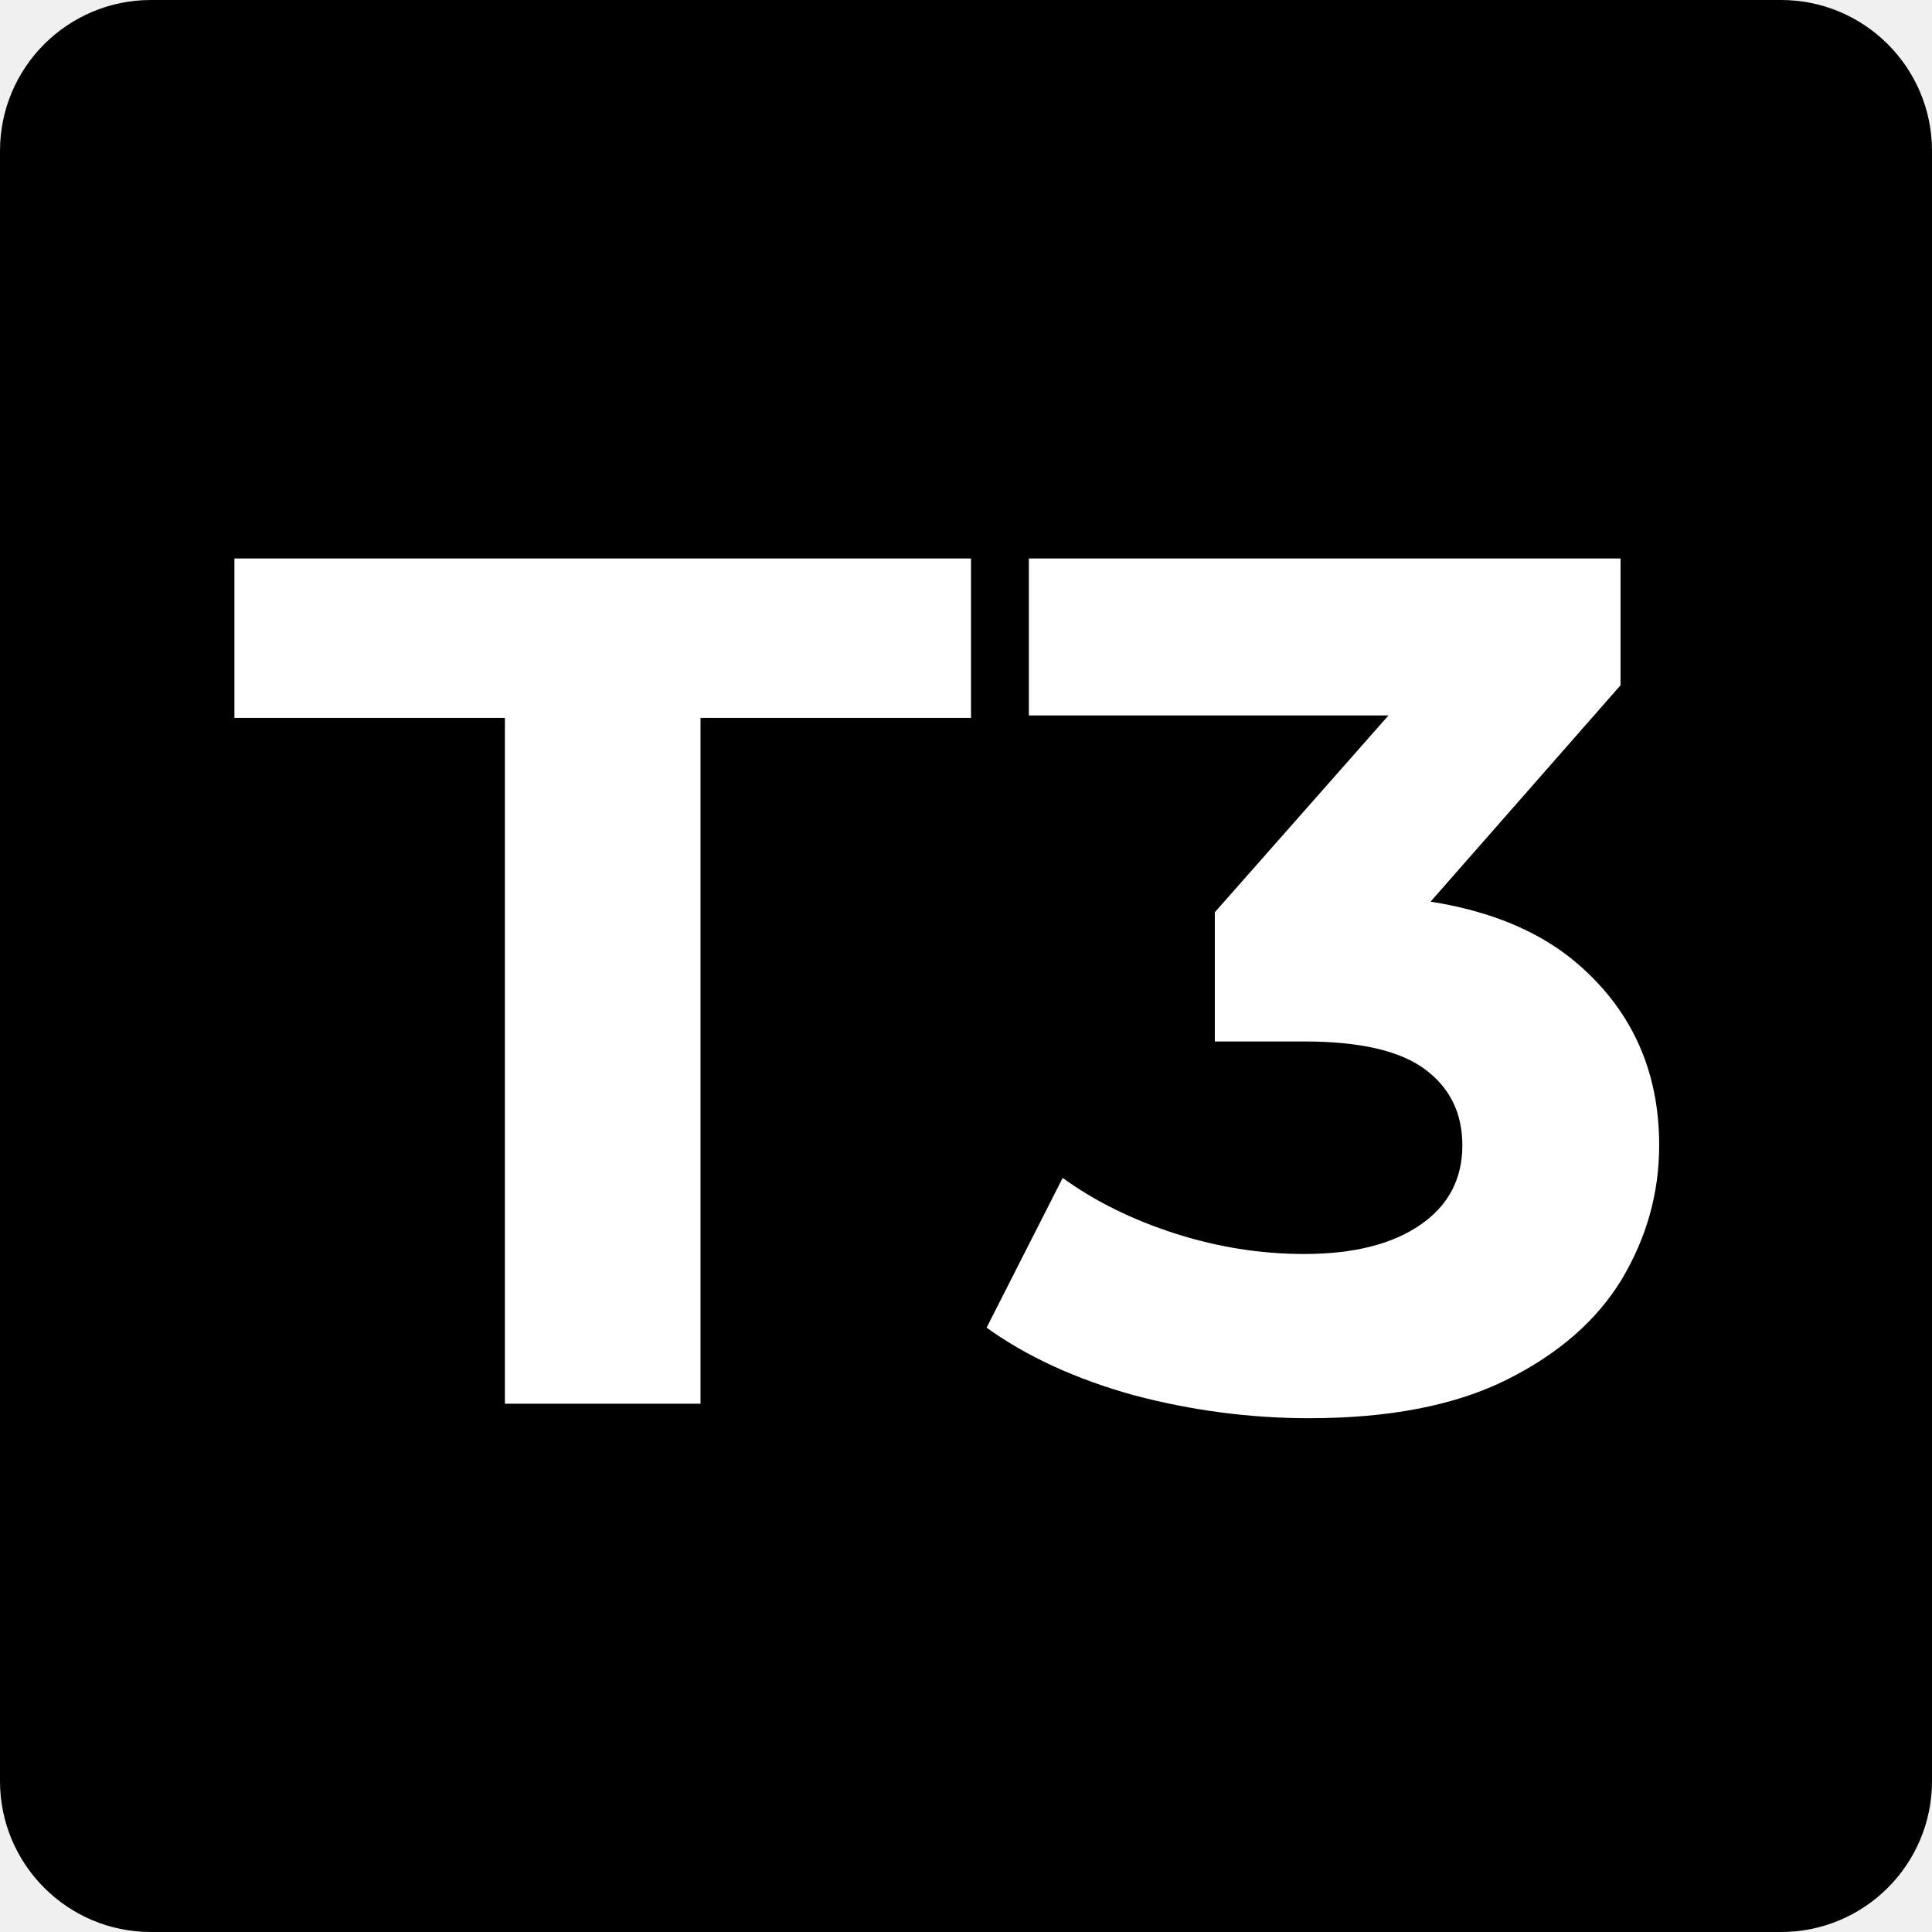
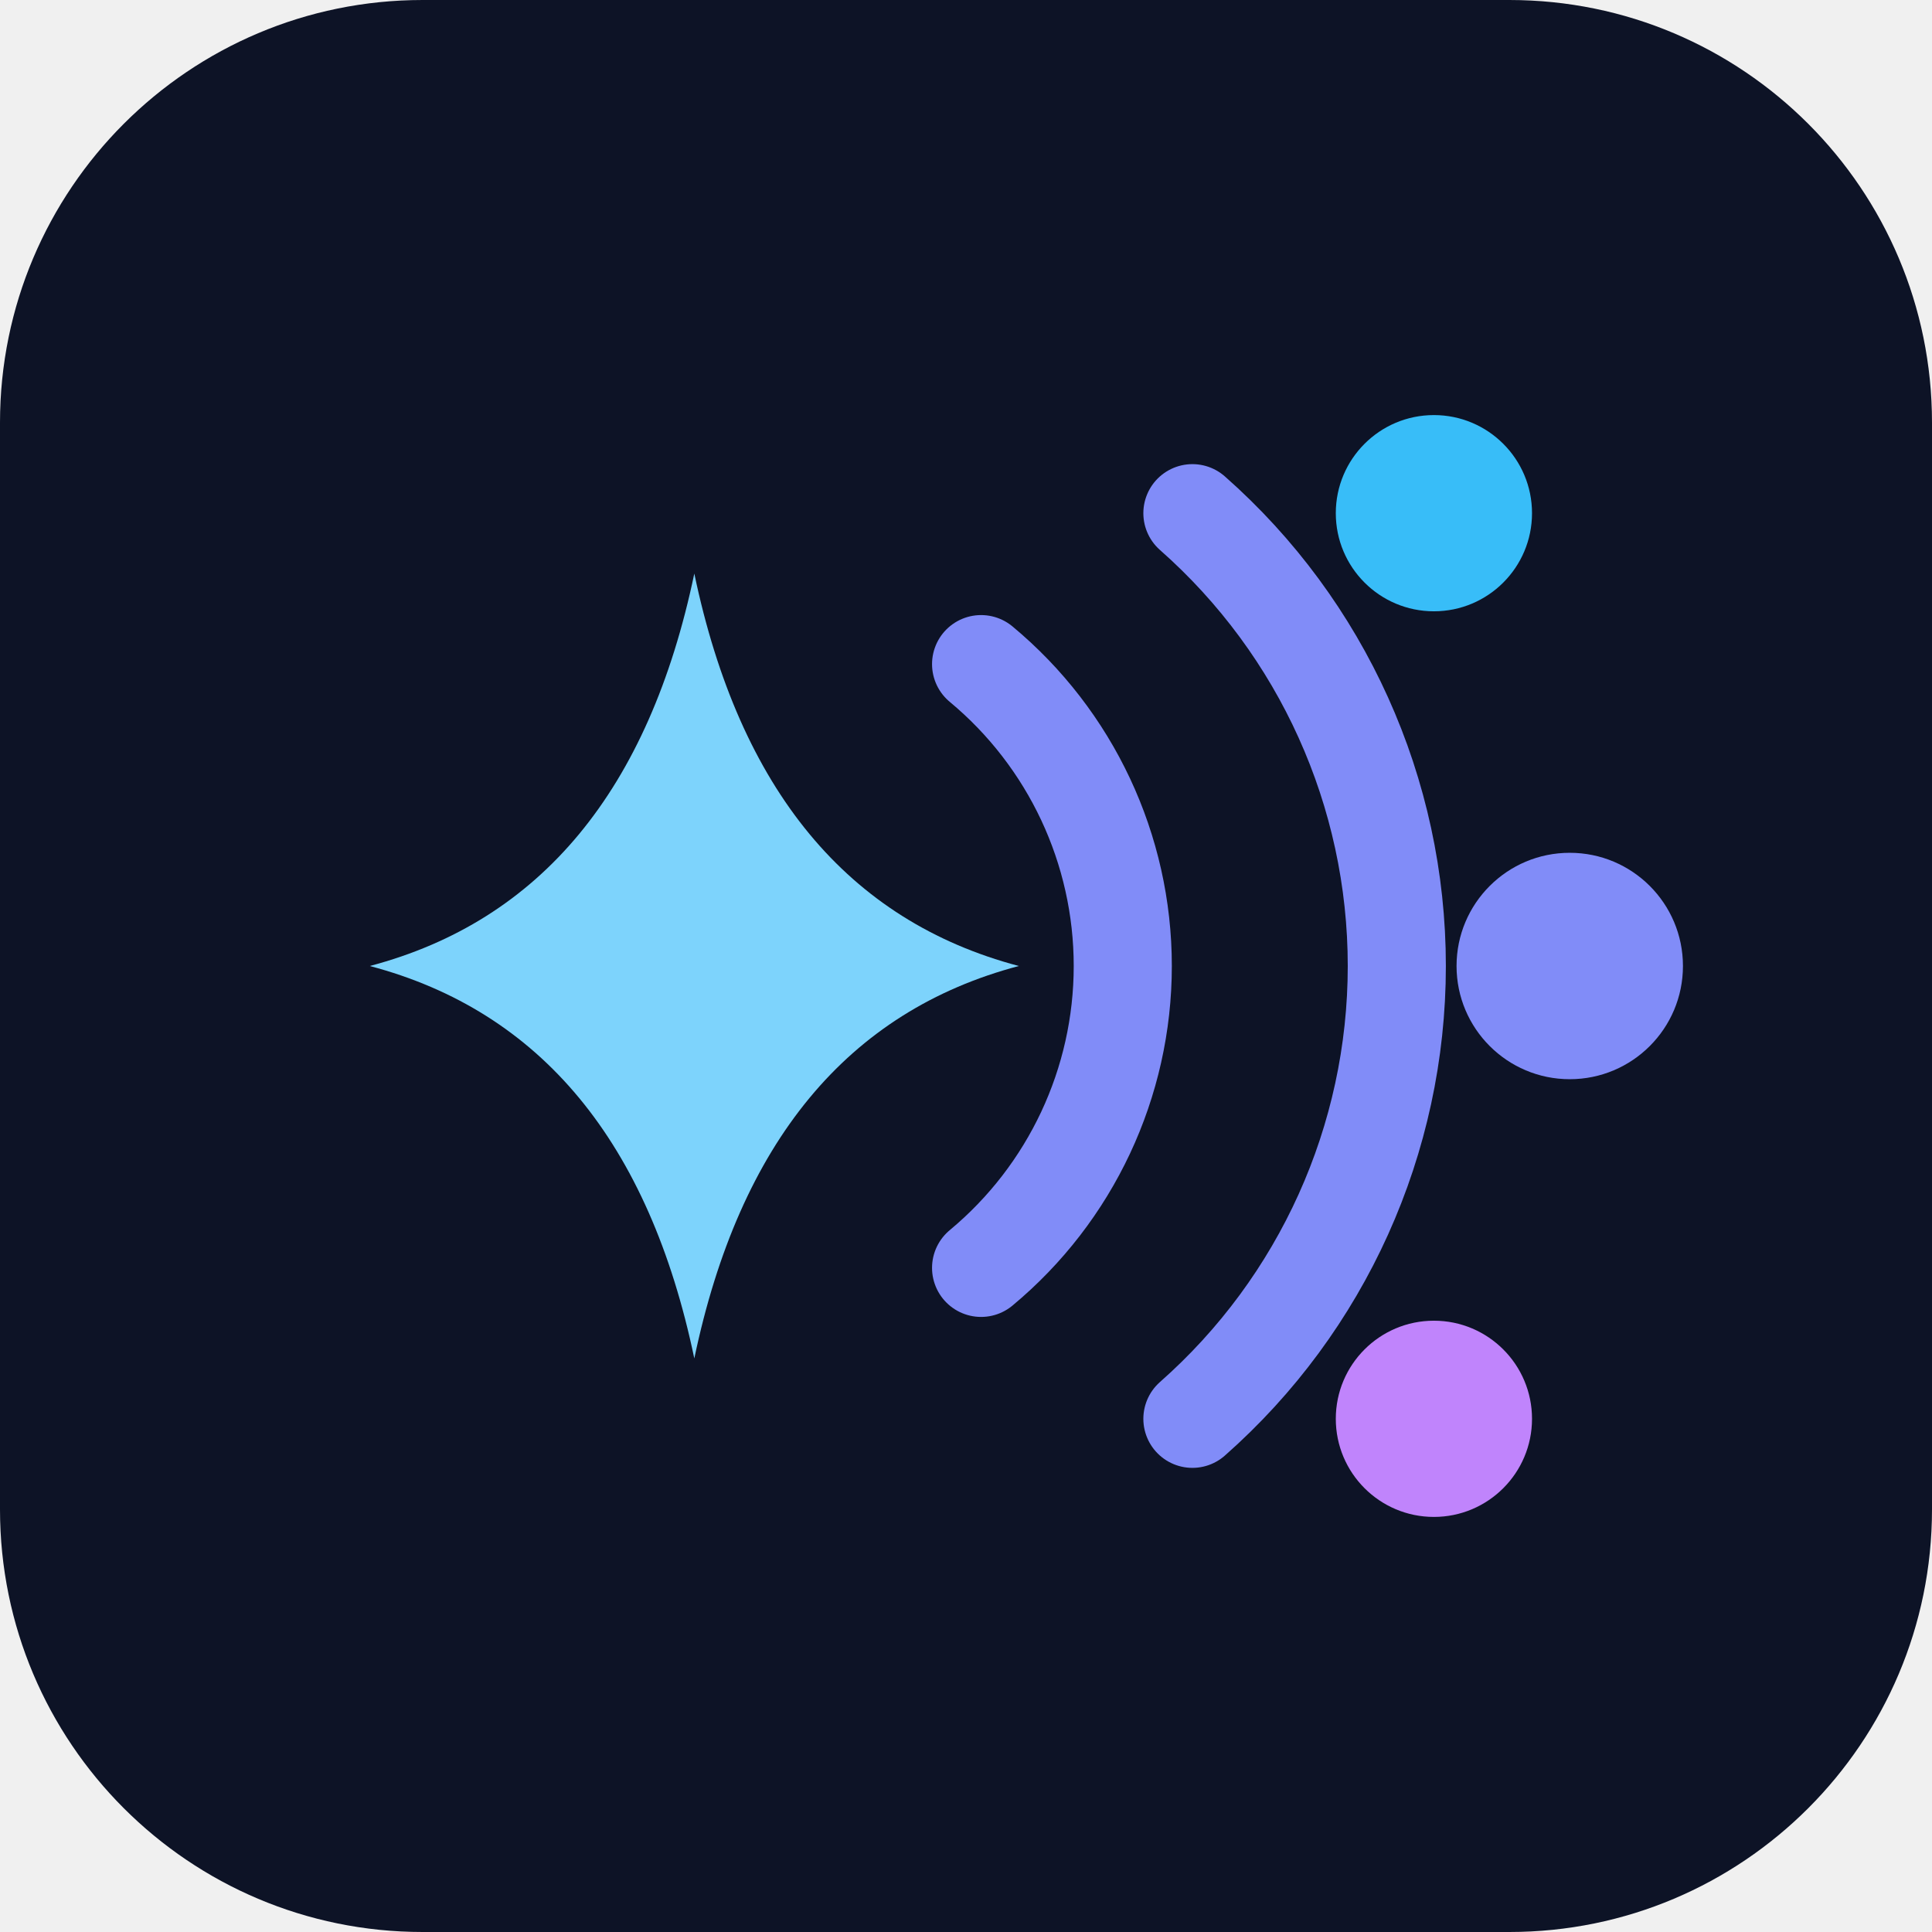
<svg xmlns="http://www.w3.org/2000/svg" width="128" height="128" viewBox="0 0 128 128" fill="none">
-   <path d="M0 10C0 4.477 4.477 0 10 0H118C123.523 0 128 4.477 128 10V118C128 123.523 123.523 128 118 128H10C4.477 128 0 123.523 0 118V10Z" fill="black" />
-   <path d="M33.451 93V47.56H15.531V37H64.331V47.56H46.411V93H33.451ZM86.725 93.96C82.832 93.96 78.965 93.453 75.125 92.44C71.285 91.373 68.032 89.88 65.365 87.96L70.405 78.04C72.539 79.587 75.019 80.813 77.845 81.72C80.672 82.627 83.525 83.08 86.405 83.08C89.659 83.08 92.219 82.44 94.085 81.16C95.952 79.88 96.885 78.12 96.885 75.88C96.885 73.747 96.059 72.067 94.405 70.84C92.752 69.613 90.085 69 86.405 69H80.485V60.44L96.085 42.76L97.525 47.4H68.165V37H107.365V45.4L91.845 63.08L85.285 59.32H89.045C95.925 59.32 101.125 60.867 104.645 63.96C108.165 67.053 109.925 71.027 109.925 75.88C109.925 79.027 109.099 81.987 107.445 84.76C105.792 87.48 103.259 89.693 99.845 91.4C96.432 93.107 92.059 93.96 86.725 93.96Z" fill="white" />
+   <rect width="128" height="128" rx="28" fill="#0D1326" />
+   <path d="M46 38Q50.5 59.5 67.5 64Q50.5 68.5 46 90Q41.5 68.5 24.5 64Q41.5 59.5 46 38Z" fill="#7DD3FC" />
+   <path d="M65 44A26 26 0 0 1 65 84M79 34A40 40 0 0 1 79 94" stroke="#818CF8" stroke-width="6.5" stroke-linecap="round" />
+   <circle cx="95" cy="34" r="6.5" fill="#38BDF8" />
+   <circle cx="104" cy="64" r="7.5" fill="#818CF8" />
+   <circle cx="95" cy="94" r="6.5" fill="#C084FC" />
</svg>
